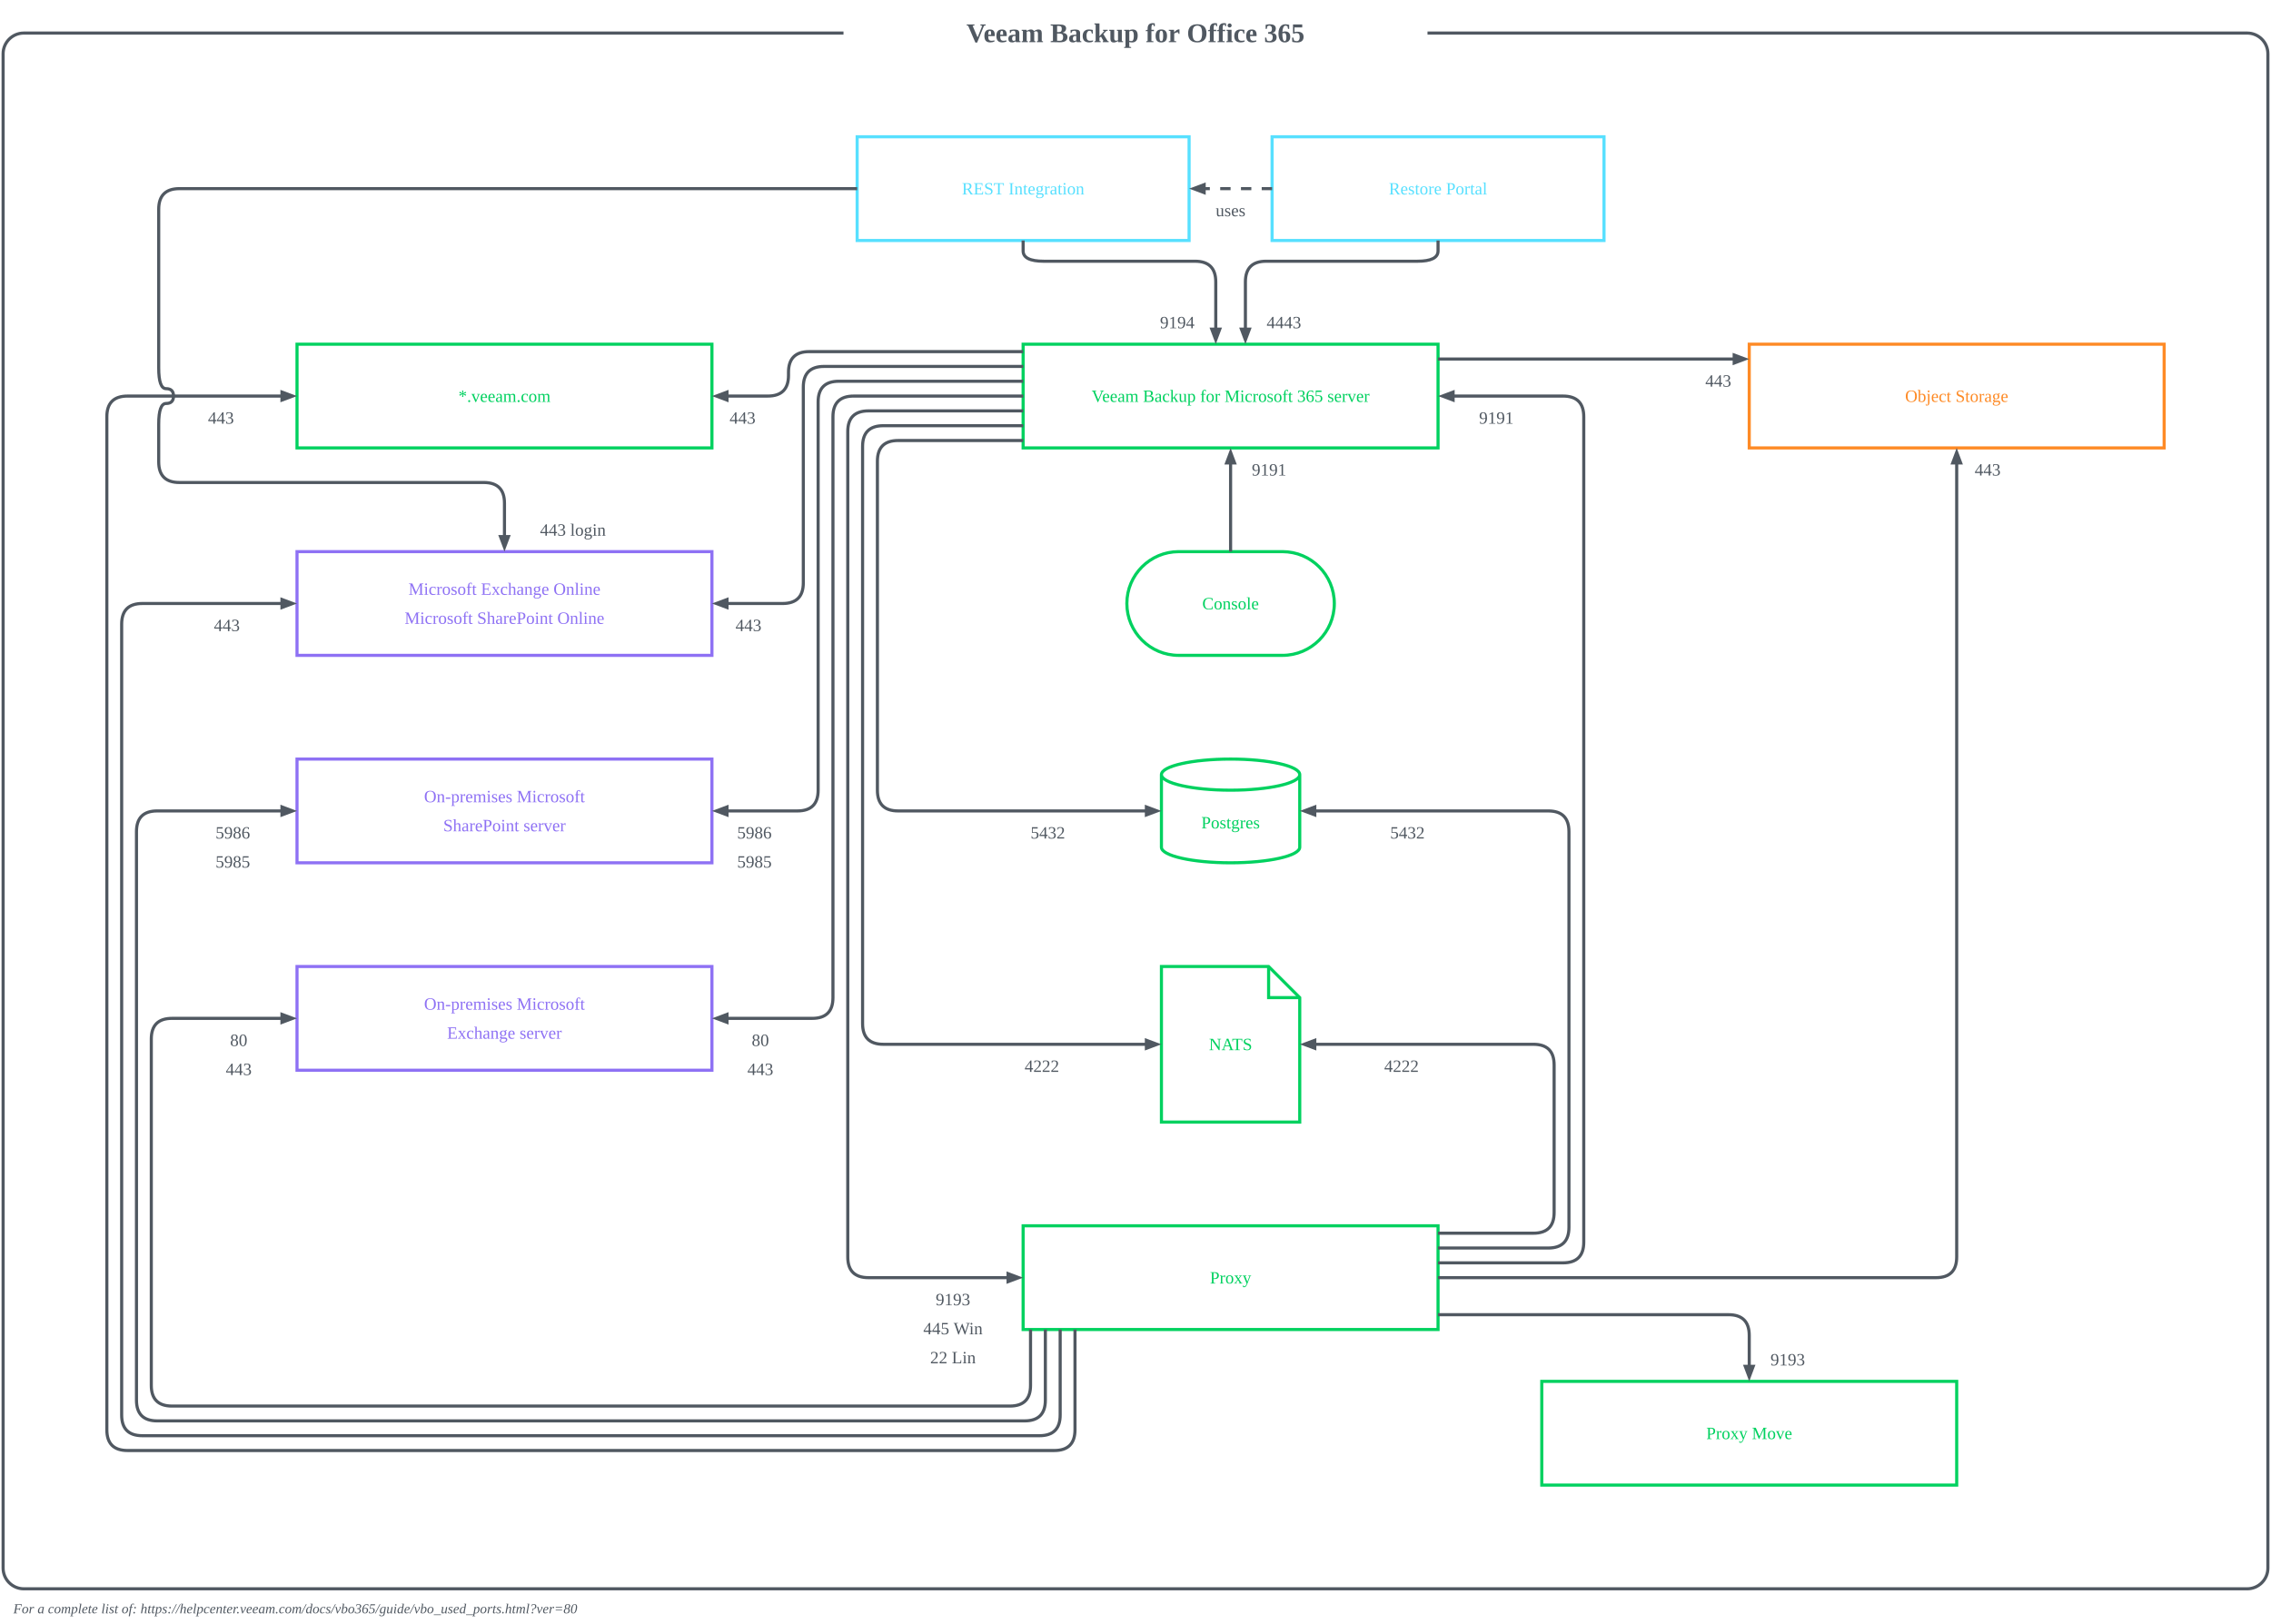
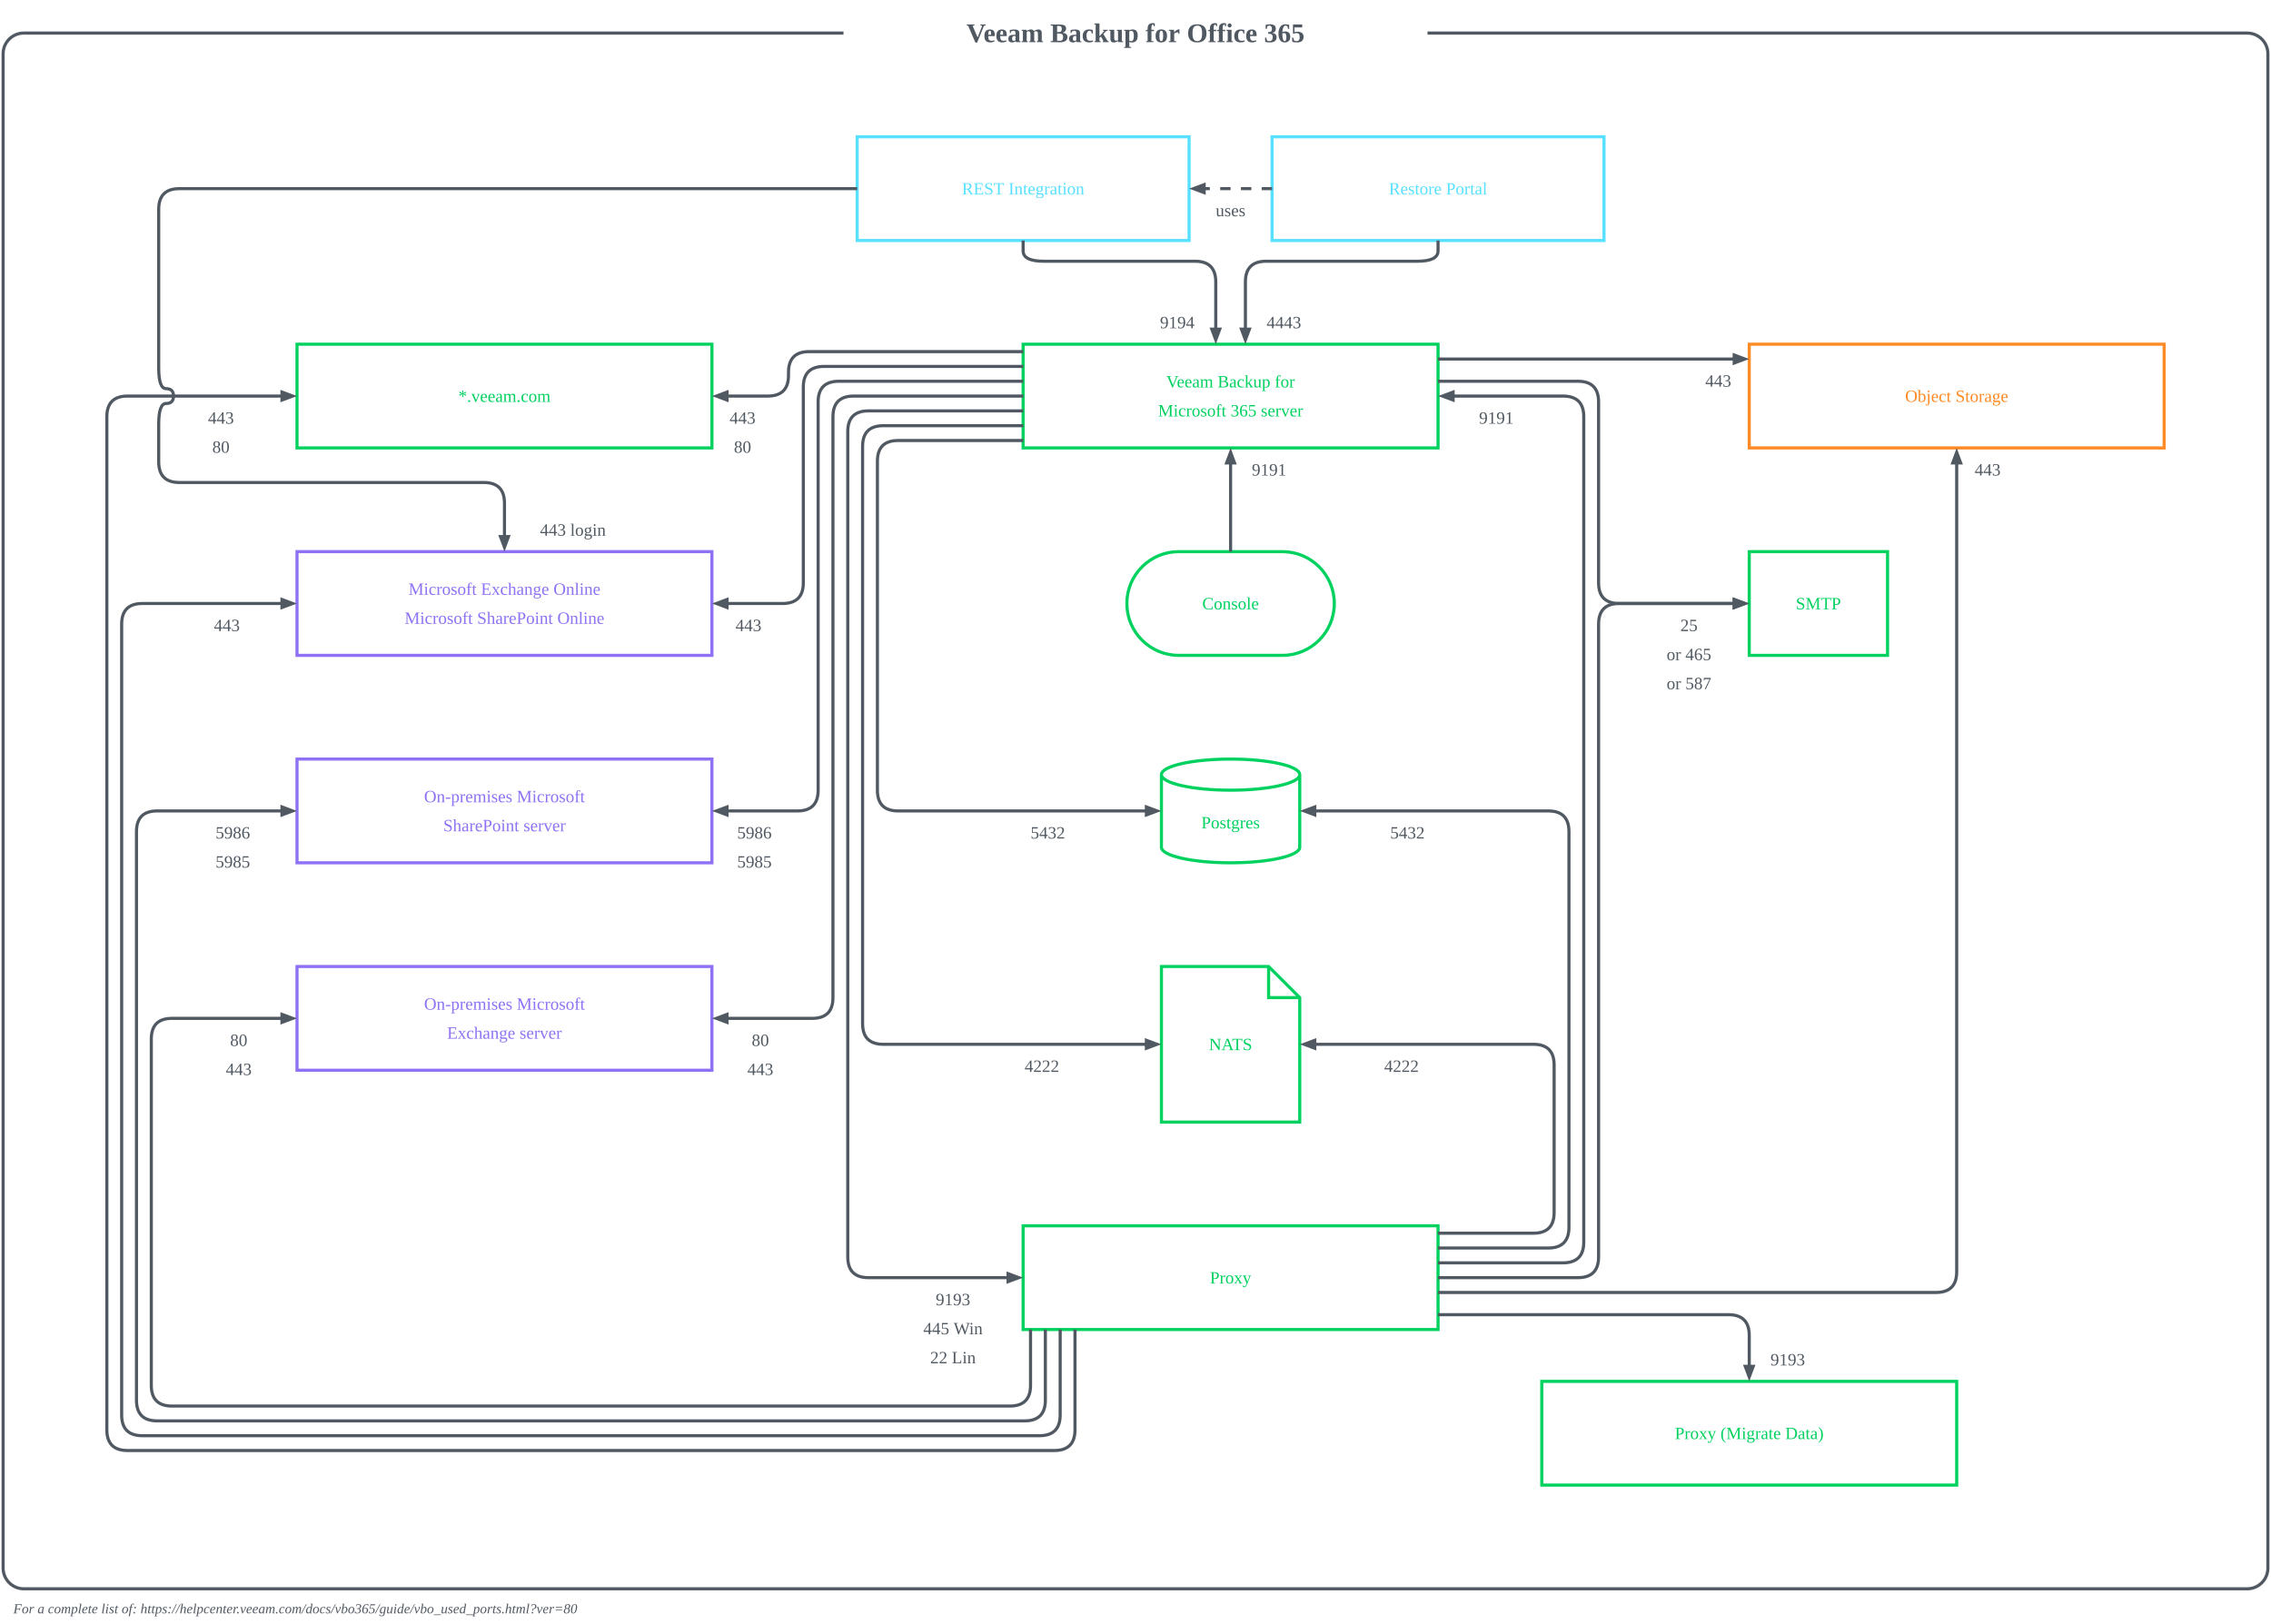
<svg xmlns="http://www.w3.org/2000/svg" style="font-size:initial;" viewBox="0 0 1576.32 1126.96" data-pikchr-date="20250319161943">
  <path d="M206.16,310.95L494.16,310.95L494.16,238.95L206.16,238.95Z" style="fill:none;stroke-width:2.16;stroke:rgb(0,209,95);" />
  <text x="350.16" y="274.95" text-anchor="middle" fill="rgb(0,209,95)" dominant-baseline="central">*.veeam.com</text>
  <path d="M206.16,454.95L494.16,454.95L494.16,382.95L206.16,382.95Z" style="fill:none;stroke-width:2.16;stroke:rgb(142,113,244);" />
  <text x="350.16" y="408.87" text-anchor="middle" fill="rgb(142,113,244)" dominant-baseline="central">Microsoft Exchange Online</text>
  <text x="350.16" y="429.03" text-anchor="middle" fill="rgb(142,113,244)" dominant-baseline="central">Microsoft SharePoint Online</text>
  <path d="M206.16,598.95L494.16,598.95L494.16,526.95L206.16,526.95Z" style="fill:none;stroke-width:2.16;stroke:rgb(142,113,244);" />
  <text x="350.16" y="552.87" text-anchor="middle" fill="rgb(142,113,244)" dominant-baseline="central">On-premises Microsoft</text>
  <text x="350.16" y="573.03" text-anchor="middle" fill="rgb(142,113,244)" dominant-baseline="central">SharePoint server</text>
  <path d="M206.16,742.95L494.16,742.95L494.16,670.95L206.16,670.95Z" style="fill:none;stroke-width:2.16;stroke:rgb(142,113,244);" />
  <text x="350.16" y="696.87" text-anchor="middle" fill="rgb(142,113,244)" dominant-baseline="central">On-premises Microsoft</text>
  <text x="350.16" y="717.03" text-anchor="middle" fill="rgb(142,113,244)" dominant-baseline="central">Exchange server</text>
  <path d="M710.16,310.95L998.16,310.95L998.16,238.95L710.16,238.95Z" style="fill:none;stroke-width:2.16;stroke:rgb(0,209,95);" />
-   <text x="854.16" y="274.95" text-anchor="middle" fill="rgb(0,209,95)" dominant-baseline="central">Veeam Backup for Microsoft 365 server</text>
+   <text x="854.16" y="264.87" text-anchor="middle" fill="rgb(0,209,95)" dominant-baseline="central">Veeam Backup for</text>
+   <text x="854.16" y="285.03" text-anchor="middle" fill="rgb(0,209,95)" dominant-baseline="central">Microsoft 365 server</text>
  <path d="M818.16,454.95L890.16,454.95A36 36 0 0 0 926.16 418.95A36 36 0 0 0 890.16 382.95L818.16,382.95A36 36 0 0 0 782.16 418.95A36 36 0 0 0 818.16 454.95Z" style="fill:none;stroke-width:2.16;stroke:rgb(0,209,95);" />
  <text x="854.16" y="418.95" text-anchor="middle" fill="rgb(0,209,95)" dominant-baseline="central">Console</text>
+   <path d="M1214.16,454.95L1310.16,454.95L1310.16,382.95L1214.16,382.95Z" style="fill:none;stroke-width:2.16;stroke:rgb(0,209,95);" />
+   <text x="1262.16" y="418.95" text-anchor="middle" fill="rgb(0,209,95)" dominant-baseline="central">SMTP</text>
  <path d="M806.16,537.75L806.16,588.15A48 10.8 0 0 0 902.16 588.15L902.16,537.75A48 10.8 0 0 0 806.16 537.75A48 10.8 0 0 0 902.16 537.75" style="fill:none;stroke-width:2.16;stroke:rgb(0,209,95);" />
  <text x="854.16" y="571.05" text-anchor="middle" fill="rgb(0,209,95)" dominant-baseline="central">Postgres</text>
  <path d="M806.16,778.95L902.16,778.95L902.16,692.55L880.56,670.95L806.16,670.95Z" style="fill:none;stroke-width:2.16;stroke:rgb(0,209,95);" />
  <path d="M880.56,670.95L880.56,692.55L902.16,692.55" style="fill:none;stroke-width:2.16;stroke:rgb(0,209,95);" />
  <text x="854.16" y="724.95" text-anchor="middle" fill="rgb(0,209,95)" dominant-baseline="central">NATS</text>
  <path d="M710.16,922.95L998.16,922.95L998.16,850.95L710.16,850.95Z" style="fill:none;stroke-width:2.16;stroke:rgb(0,209,95);" />
  <text x="854.16" y="886.95" text-anchor="middle" fill="rgb(0,209,95)" dominant-baseline="central">Proxy</text>
  <path d="M882.96,166.95L1113.36,166.95L1113.36,94.95L882.96,94.95Z" style="fill:none;stroke-width:2.16;stroke:rgb(87,224,255);" />
  <text x="998.16" y="130.95" text-anchor="middle" fill="rgb(87,224,255)" dominant-baseline="central">Restore Portal</text>
  <path d="M594.96,166.95L825.36,166.95L825.36,94.95L594.96,94.95Z" style="fill:none;stroke-width:2.16;stroke:rgb(87,224,255);" />
  <text x="710.16" y="130.95" text-anchor="middle" fill="rgb(87,224,255)" dominant-baseline="central">REST Integration</text>
  <path d="M1214.16,310.95L1502.16,310.95L1502.16,238.95L1214.16,238.95Z" style="fill:none;stroke-width:2.16;stroke:rgb(254,138,37);" />
  <text x="1358.16" y="274.95" text-anchor="middle" fill="rgb(254,138,37)" dominant-baseline="central">Object Storage</text>
  <path d="M1070.16,1030.95L1358.16,1030.95L1358.16,958.95L1070.16,958.95Z" style="fill:none;stroke-width:2.16;stroke:rgb(0,209,95);" />
-   <text x="1214.16" y="994.95" text-anchor="middle" fill="rgb(0,209,95)" dominant-baseline="central">Proxy Move</text>
+   <text x="1214.16" y="994.95" text-anchor="middle" fill="rgb(0,209,95)" dominant-baseline="central">Proxy (Migrate Data)</text>
  <polygon points="494.16,274.95 505.68,270.63 505.68,279.27" style="fill:rgb(80,88,97)" />
  <path d="M710.16,244.093 L 561.703,244.093 Q 547.303,244.093 547.303,258.493 L 547.303,260.55 Q 547.303,274.95 532.903,274.95 L 514.32,274.95 L 499.92,274.95" style="fill:none;stroke-width:2.16;stroke:rgb(80,88,97);" />
  <text x="515.417" y="290.07" text-anchor="middle" fill="rgb(80,88,97)" dominant-baseline="central">443</text>
+   <text x="515.417" y="310.23" text-anchor="middle" fill="rgb(80,88,97)" dominant-baseline="central">80</text>
  <polygon points="494.16,418.95 505.68,414.63 505.68,423.27" style="fill:rgb(80,88,97)" />
  <path d="M710.16,254.379 L 571.989,254.379 Q 557.589,254.379 557.589,268.779 L 557.589,404.55 Q 557.589,418.95 543.189,418.95 L 514.32,418.95 L 499.92,418.95" style="fill:none;stroke-width:2.16;stroke:rgb(80,88,97);" />
  <text x="519.531" y="434.07" text-anchor="middle" fill="rgb(80,88,97)" dominant-baseline="central">443</text>
  <polygon points="494.16,562.95 505.68,558.63 505.68,567.27" style="fill:rgb(80,88,97)" />
  <path d="M710.16,264.664 L 582.274,264.664 Q 567.874,264.664 567.874,279.064 L 567.874,548.55 Q 567.874,562.95 553.474,562.95 L 514.32,562.95 L 499.92,562.95" style="fill:none;stroke-width:2.16;stroke:rgb(80,88,97);" />
  <text x="523.646" y="578.07" text-anchor="middle" fill="rgb(80,88,97)" dominant-baseline="central">5986</text>
  <text x="523.646" y="598.23" text-anchor="middle" fill="rgb(80,88,97)" dominant-baseline="central">5985</text>
  <polygon points="494.16,706.95 505.68,702.63 505.68,711.27" style="fill:rgb(80,88,97)" />
  <path d="M710.16,274.95 L 592.56,274.95 Q 578.16,274.95 578.16,289.35 L 578.16,692.55 Q 578.16,706.95 563.76,706.95 L 514.32,706.95 L 499.92,706.95" style="fill:none;stroke-width:2.16;stroke:rgb(80,88,97);" />
  <text x="527.76" y="722.07" text-anchor="middle" fill="rgb(80,88,97)" dominant-baseline="central">80</text>
  <text x="527.76" y="742.23" text-anchor="middle" fill="rgb(80,88,97)" dominant-baseline="central">443</text>
  <polygon points="710.16,886.95 698.64,891.27 698.64,882.63" style="fill:rgb(80,88,97)" />
  <path d="M710.16,285.236 L 602.846,285.236 Q 588.446,285.236 588.446,299.636 L 588.446,872.55 Q 588.446,886.95 602.846,886.95 L 690,886.95 L 704.4,886.95" style="fill:none;stroke-width:2.16;stroke:rgb(80,88,97);" />
  <text x="661.474" y="902.07" text-anchor="middle" fill="rgb(80,88,97)" dominant-baseline="central">9193</text>
  <text x="661.474" y="922.23" text-anchor="middle" fill="rgb(80,88,97)" dominant-baseline="central">445 Win</text>
  <text x="661.474" y="942.39" text-anchor="middle" fill="rgb(80,88,97)" dominant-baseline="central">22 Lin</text>
  <polygon points="806.16,724.95 794.64,729.27 794.64,720.63" style="fill:rgb(80,88,97)" />
  <path d="M710.16,295.521 L 613.131,295.521 Q 598.731,295.521 598.731,309.921 L 598.731,710.55 Q 598.731,724.95 613.131,724.95 L 786,724.95 L 800.4,724.95" style="fill:none;stroke-width:2.16;stroke:rgb(80,88,97);" />
  <text x="723.189" y="740.07" text-anchor="middle" fill="rgb(80,88,97)" dominant-baseline="central">4222</text>
  <polygon points="806.16,562.95 794.64,567.27 794.64,558.63" style="fill:rgb(80,88,97)" />
  <path d="M710.16,305.807 L 623.417,305.807 Q 609.017,305.807 609.017,320.207 L 609.017,548.55 Q 609.017,562.95 623.417,562.95 L 786,562.95 L 800.4,562.95" style="fill:none;stroke-width:2.16;stroke:rgb(80,88,97);" />
  <text x="727.303" y="578.07" text-anchor="middle" fill="rgb(80,88,97)" dominant-baseline="central">5432</text>
  <polygon points="854.16,310.95 858.48,322.47 849.84,322.47" style="fill:rgb(80,88,97)" />
  <path d="M854.16,382.95L854.16,316.71" style="fill:none;stroke-width:2.16;stroke:rgb(80,88,97);" />
  <text x="880.886" y="326.07" text-anchor="middle" fill="rgb(80,88,97)" dominant-baseline="central">9191</text>
  <polygon points="1214.16,249.236 1202.64,253.556 1202.64,244.916" style="fill:rgb(80,88,97)" />
  <path d="M998.16,249.236L1208.4,249.236" style="fill:none;stroke-width:2.16;stroke:rgb(80,88,97);" />
  <text x="1192.68" y="264.356" text-anchor="middle" fill="rgb(80,88,97)" dominant-baseline="central">443</text>
  <polygon points="902.16,724.95 913.68,720.63 913.68,729.27" style="fill:rgb(80,88,97)" />
  <path d="M998.16,856.093 L 1064.33,856.093 Q 1078.73,856.093 1078.73,841.693 L 1078.73,739.35 Q 1078.73,724.95 1064.33,724.95 L 922.32,724.95 L 907.92,724.95" style="fill:none;stroke-width:2.16;stroke:rgb(80,88,97);" />
  <text x="972.789" y="740.07" text-anchor="middle" fill="rgb(80,88,97)" dominant-baseline="central">4222</text>
  <polygon points="902.16,562.95 913.68,558.63 913.68,567.27" style="fill:rgb(80,88,97)" />
  <path d="M998.16,866.379 L 1074.62,866.379 Q 1089.02,866.379 1089.02,851.979 L 1089.02,577.35 Q 1089.02,562.95 1074.62,562.95 L 922.32,562.95 L 907.92,562.95" style="fill:none;stroke-width:2.16;stroke:rgb(80,88,97);" />
  <text x="976.903" y="578.07" text-anchor="middle" fill="rgb(80,88,97)" dominant-baseline="central">5432</text>
  <polygon points="998.16,274.95 1009.68,270.63 1009.68,279.27" style="fill:rgb(80,88,97)" />
  <path d="M998.16,876.664 L 1084.9,876.664 Q 1099.3,876.664 1099.3,862.264 L 1099.3,289.35 Q 1099.3,274.95 1084.9,274.95 L 1018.32,274.95 L 1003.92,274.95" style="fill:none;stroke-width:2.16;stroke:rgb(80,88,97);" />
  <text x="1038.62" y="290.07" text-anchor="middle" fill="rgb(80,88,97)" dominant-baseline="central">9191</text>
+   <polygon points="1214.16,418.95 1202.64,423.27 1202.64,414.63" style="fill:rgb(80,88,97)" />
+   <path d="M998.16,886.95 L 1095.19,886.95 Q 1109.59,886.95 1109.59,872.55 L 1109.59,433.35 Q 1109.59,418.95 1123.99,418.95 L 1194,418.95 L 1208.4,418.95" style="fill:none;stroke-width:2.16;stroke:rgb(80,88,97);" />
+   <text x="1172.33" y="434.07" text-anchor="middle" fill="rgb(80,88,97)" dominant-baseline="central">25</text>
+   <text x="1172.33" y="454.23" text-anchor="middle" fill="rgb(80,88,97)" dominant-baseline="central">or 465</text>
+   <text x="1172.33" y="474.39" text-anchor="middle" fill="rgb(80,88,97)" dominant-baseline="central">or 587</text>
+   <polygon points="1214.16,418.95 1202.64,423.27 1202.64,414.63" style="fill:rgb(80,88,97)" />
+   <path d="M998.16,264.664 L 1095.19,264.664 Q 1109.59,264.664 1109.59,279.064 L 1109.59,404.55 Q 1109.59,418.95 1123.99,418.95 L 1194,418.95 L 1208.4,418.95" style="fill:none;stroke-width:2.16;stroke:rgb(80,88,97);" />
  <polygon points="1358.16,310.95 1362.48,322.47 1353.84,322.47" style="fill:rgb(80,88,97)" />
-   <path d="M998.16,886.95 L 1343.76,886.95 Q 1358.16,886.95 1358.16,872.55 L 1358.16,331.11 L 1358.16,316.71" style="fill:none;stroke-width:2.16;stroke:rgb(80,88,97);" />
+   <path d="M998.16,897.236 L 1343.76,897.236 Q 1358.16,897.236 1358.16,882.836 L 1358.16,331.11 L 1358.16,316.71" style="fill:none;stroke-width:2.16;stroke:rgb(80,88,97);" />
  <text x="1379.64" y="326.07" text-anchor="middle" fill="rgb(80,88,97)" dominant-baseline="central">443</text>
  <polygon points="1214.16,958.95 1209.84,947.43 1218.48,947.43" style="fill:rgb(80,88,97)" />
  <path d="M998.16,912.664 L 1199.76,912.664 Q 1214.16,912.664 1214.16,927.064 L 1214.16,938.79 L 1214.16,953.19" style="fill:none;stroke-width:2.16;stroke:rgb(80,88,97);" />
  <text x="1240.89" y="943.83" text-anchor="middle" fill="rgb(80,88,97)" dominant-baseline="central">9193</text>
  <polygon points="206.16,706.95 194.64,711.27 194.64,702.63" style="fill:rgb(80,88,97)" />
  <path d="M715.303,922.95 L 715.303,961.693 Q 715.303,976.093 700.903,976.093 L 220.56,976.093 Q 206.16,976.093 191.76,976.093 L 119.417,976.093 Q 105.017,976.093 105.017,961.693 L 105.017,721.35 Q 105.017,706.95 119.417,706.95 L 186,706.95 L 200.4,706.95" style="fill:none;stroke-width:2.16;stroke:rgb(80,88,97);" />
  <text x="165.703" y="722.07" text-anchor="middle" fill="rgb(80,88,97)" dominant-baseline="central">80</text>
  <text x="165.703" y="742.23" text-anchor="middle" fill="rgb(80,88,97)" dominant-baseline="central">443</text>
  <polygon points="206.16,562.95 194.64,567.27 194.64,558.63" style="fill:rgb(80,88,97)" />
  <path d="M725.589,922.95 L 725.589,971.979 Q 725.589,986.379 711.189,986.379 L 220.56,986.379 Q 206.16,986.379 191.76,986.379 L 109.131,986.379 Q 94.731,986.379 94.731,971.979 L 94.731,577.35 Q 94.731,562.95 109.131,562.95 L 186,562.95 L 200.4,562.95" style="fill:none;stroke-width:2.16;stroke:rgb(80,88,97);" />
  <text x="161.589" y="578.07" text-anchor="middle" fill="rgb(80,88,97)" dominant-baseline="central">5986</text>
  <text x="161.589" y="598.23" text-anchor="middle" fill="rgb(80,88,97)" dominant-baseline="central">5985</text>
  <polygon points="206.16,418.95 194.64,423.27 194.64,414.63" style="fill:rgb(80,88,97)" />
  <path d="M735.874,922.95 L 735.874,982.264 Q 735.874,996.664 721.474,996.664 L 220.56,996.664 Q 206.16,996.664 191.76,996.664 L 98.846,996.664 Q 84.446,996.664 84.446,982.264 L 84.446,433.35 Q 84.446,418.95 98.846,418.95 L 186,418.95 L 200.4,418.95" style="fill:none;stroke-width:2.16;stroke:rgb(80,88,97);" />
  <text x="157.474" y="434.07" text-anchor="middle" fill="rgb(80,88,97)" dominant-baseline="central">443</text>
  <polygon points="206.16,274.95 194.64,279.27 194.64,270.63" style="fill:rgb(80,88,97)" />
  <path d="M746.16,922.95 L 746.16,992.55 Q 746.16,1006.95 731.76,1006.95 L 220.56,1006.95 Q 206.16,1006.95 191.76,1006.95 L 88.56,1006.95 Q 74.16,1006.95 74.16,992.55 L 74.16,289.35 Q 74.16,274.95 88.56,274.95 L 186,274.95 L 200.4,274.95" style="fill:none;stroke-width:2.16;stroke:rgb(80,88,97);" />
  <text x="153.36" y="290.07" text-anchor="middle" fill="rgb(80,88,97)" dominant-baseline="central">443</text>
+   <text x="153.36" y="310.23" text-anchor="middle" fill="rgb(80,88,97)" dominant-baseline="central">80</text>
  <polygon points="864.446,238.95 860.126,227.43 868.766,227.43" style="fill:rgb(80,88,97)" />
  <path d="M998.16,166.95 L 998.16,174.15 Q 998.16,181.35 983.76,181.35 L 878.846,181.35 Q 864.446,181.35 864.446,195.75 L 864.446,218.79 L 864.446,233.19" style="fill:none;stroke-width:2.16;stroke:rgb(80,88,97);" />
  <text x="891.172" y="223.83" text-anchor="middle" fill="rgb(80,88,97)" dominant-baseline="central">4443</text>
  <polygon points="843.874,238.95 839.554,227.43 848.194,227.43" style="fill:rgb(80,88,97)" />
  <path d="M710.16,166.95 L 710.16,174.15 Q 710.16,181.35 724.56,181.35 L 829.474,181.35 Q 843.874,181.35 843.874,195.75 L 843.874,218.79 L 843.874,233.19" style="fill:none;stroke-width:2.16;stroke:rgb(80,88,97);" />
  <text x="817.148" y="223.83" text-anchor="middle" fill="rgb(80,88,97)" dominant-baseline="central">9194</text>
  <polygon points="825.36,130.95 836.88,126.63 836.88,135.27" style="fill:rgb(80,88,97)" />
  <path d="M882.96,130.95L831.12,130.95" style="fill:none;stroke-width:2.16;stroke:rgb(80,88,97);stroke-dasharray:7.2,7.2;" />
  <text x="854.16" y="130.95" text-anchor="middle" fill="rgb(80,88,97)" dominant-baseline="central" />
  <text x="854.16" y="146.07" text-anchor="middle" fill="rgb(80,88,97)" dominant-baseline="central">uses</text>
  <polygon points="350.16,382.95 345.84,371.43 354.48,371.43" style="fill:rgb(80,88,97)" />
  <path d="M594.96,130.95 L 124.56,130.95 Q 110.16,130.95 110.16,145.35 L 110.16,255.407 Q 110.16,269.807 115.303,269.807 Q 120.446,269.807 120.446,274.95 Q 120.446,280.093 115.303,280.093 Q 110.16,280.093 110.16,294.493 L 110.16,320.55 Q 110.16,334.95 124.56,334.95 L 335.76,334.95 Q 350.16,334.95 350.16,349.35 L 350.16,362.79 L 350.16,377.19" style="fill:none;stroke-width:2.16;stroke:rgb(80,88,97);" />
  <text x="397.661" y="367.83" text-anchor="middle" fill="rgb(80,88,97)" dominant-baseline="central">443 login</text>
  <path d="M16.56,1102.95L1559.76,1102.95A14.4 14.4 0 0 0 1574.16 1088.55L1574.16,37.35A14.4 14.4 0 0 0 1559.76 22.95L16.56,22.95A14.4 14.4 0 0 0 2.16 37.35L2.16,1088.55A14.4 14.4 0 0 0 16.56 1102.95Z" style="fill:none;stroke-width:2.16;stroke:rgb(80,88,97);" />
  <path d="M586.56,40.95L989.76,40.95L989.76,4.95L586.56,4.95Z" style="fill:rgb(255,255,255);stroke-width:2.16;stroke:rgb(255,255,255);" />
  <text x="788.16" y="22.95" text-anchor="middle" font-weight="bold" fill="rgb(80,88,97)" font-size="156.25%" dominant-baseline="central">Veeam Backup for Office 365</text>
  <text x="9.258" y="1116.73" text-anchor="start" font-style="italic" fill="rgb(80,88,97)" font-size="80%" dominant-baseline="central">For a complete list of: https://helpcenter.veeam.com/docs/vbo365/guide/vbo_used_ports.html?ver=80</text>
</svg>
